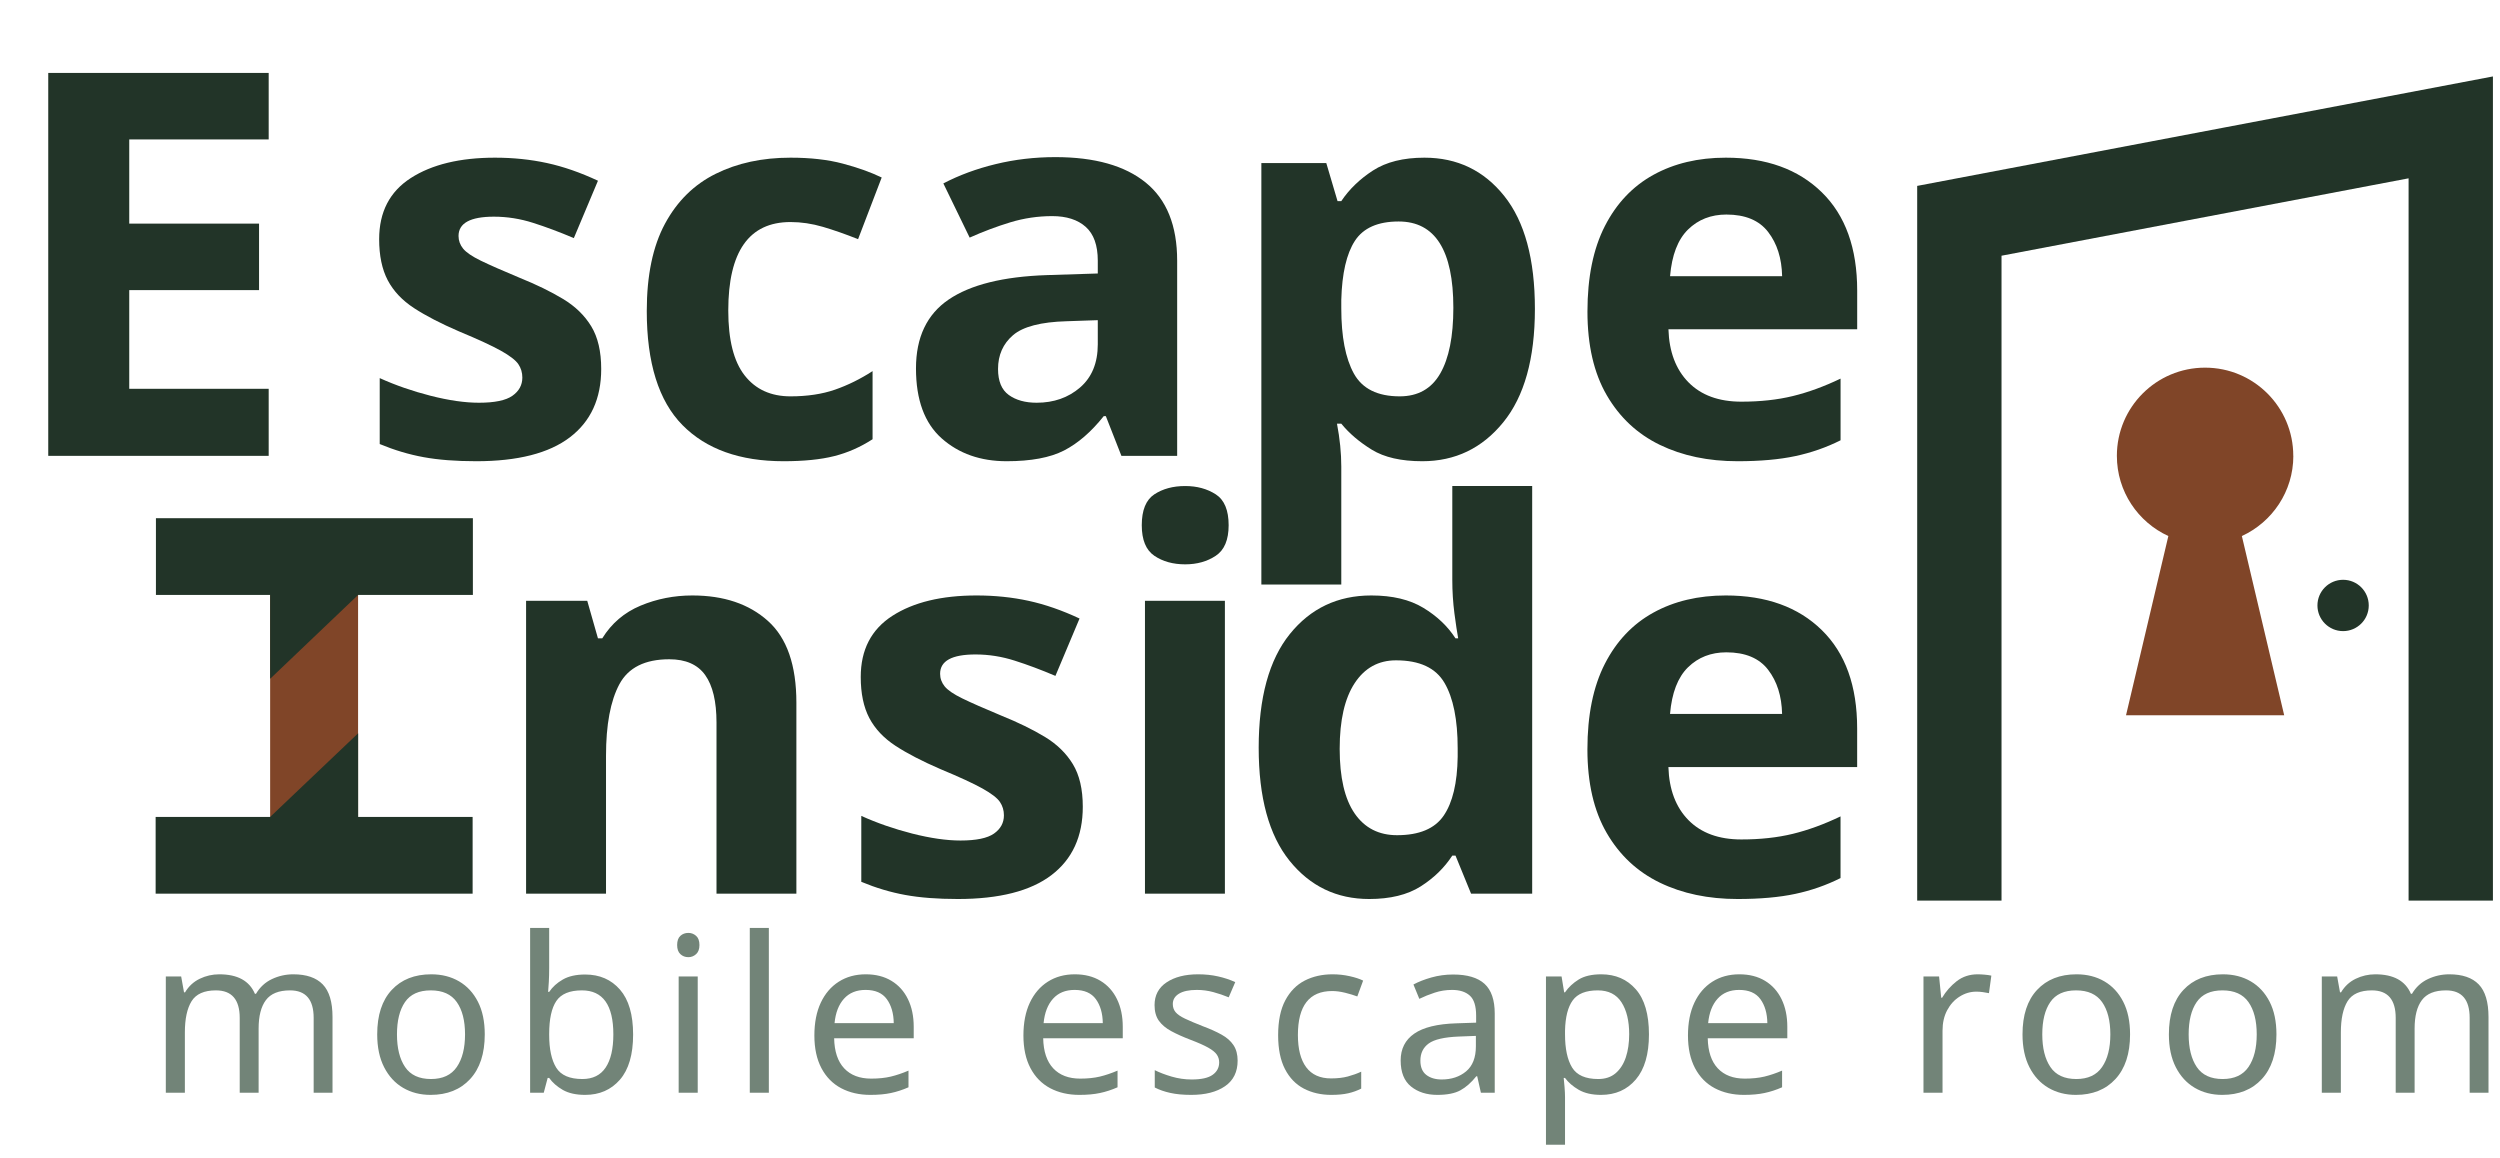
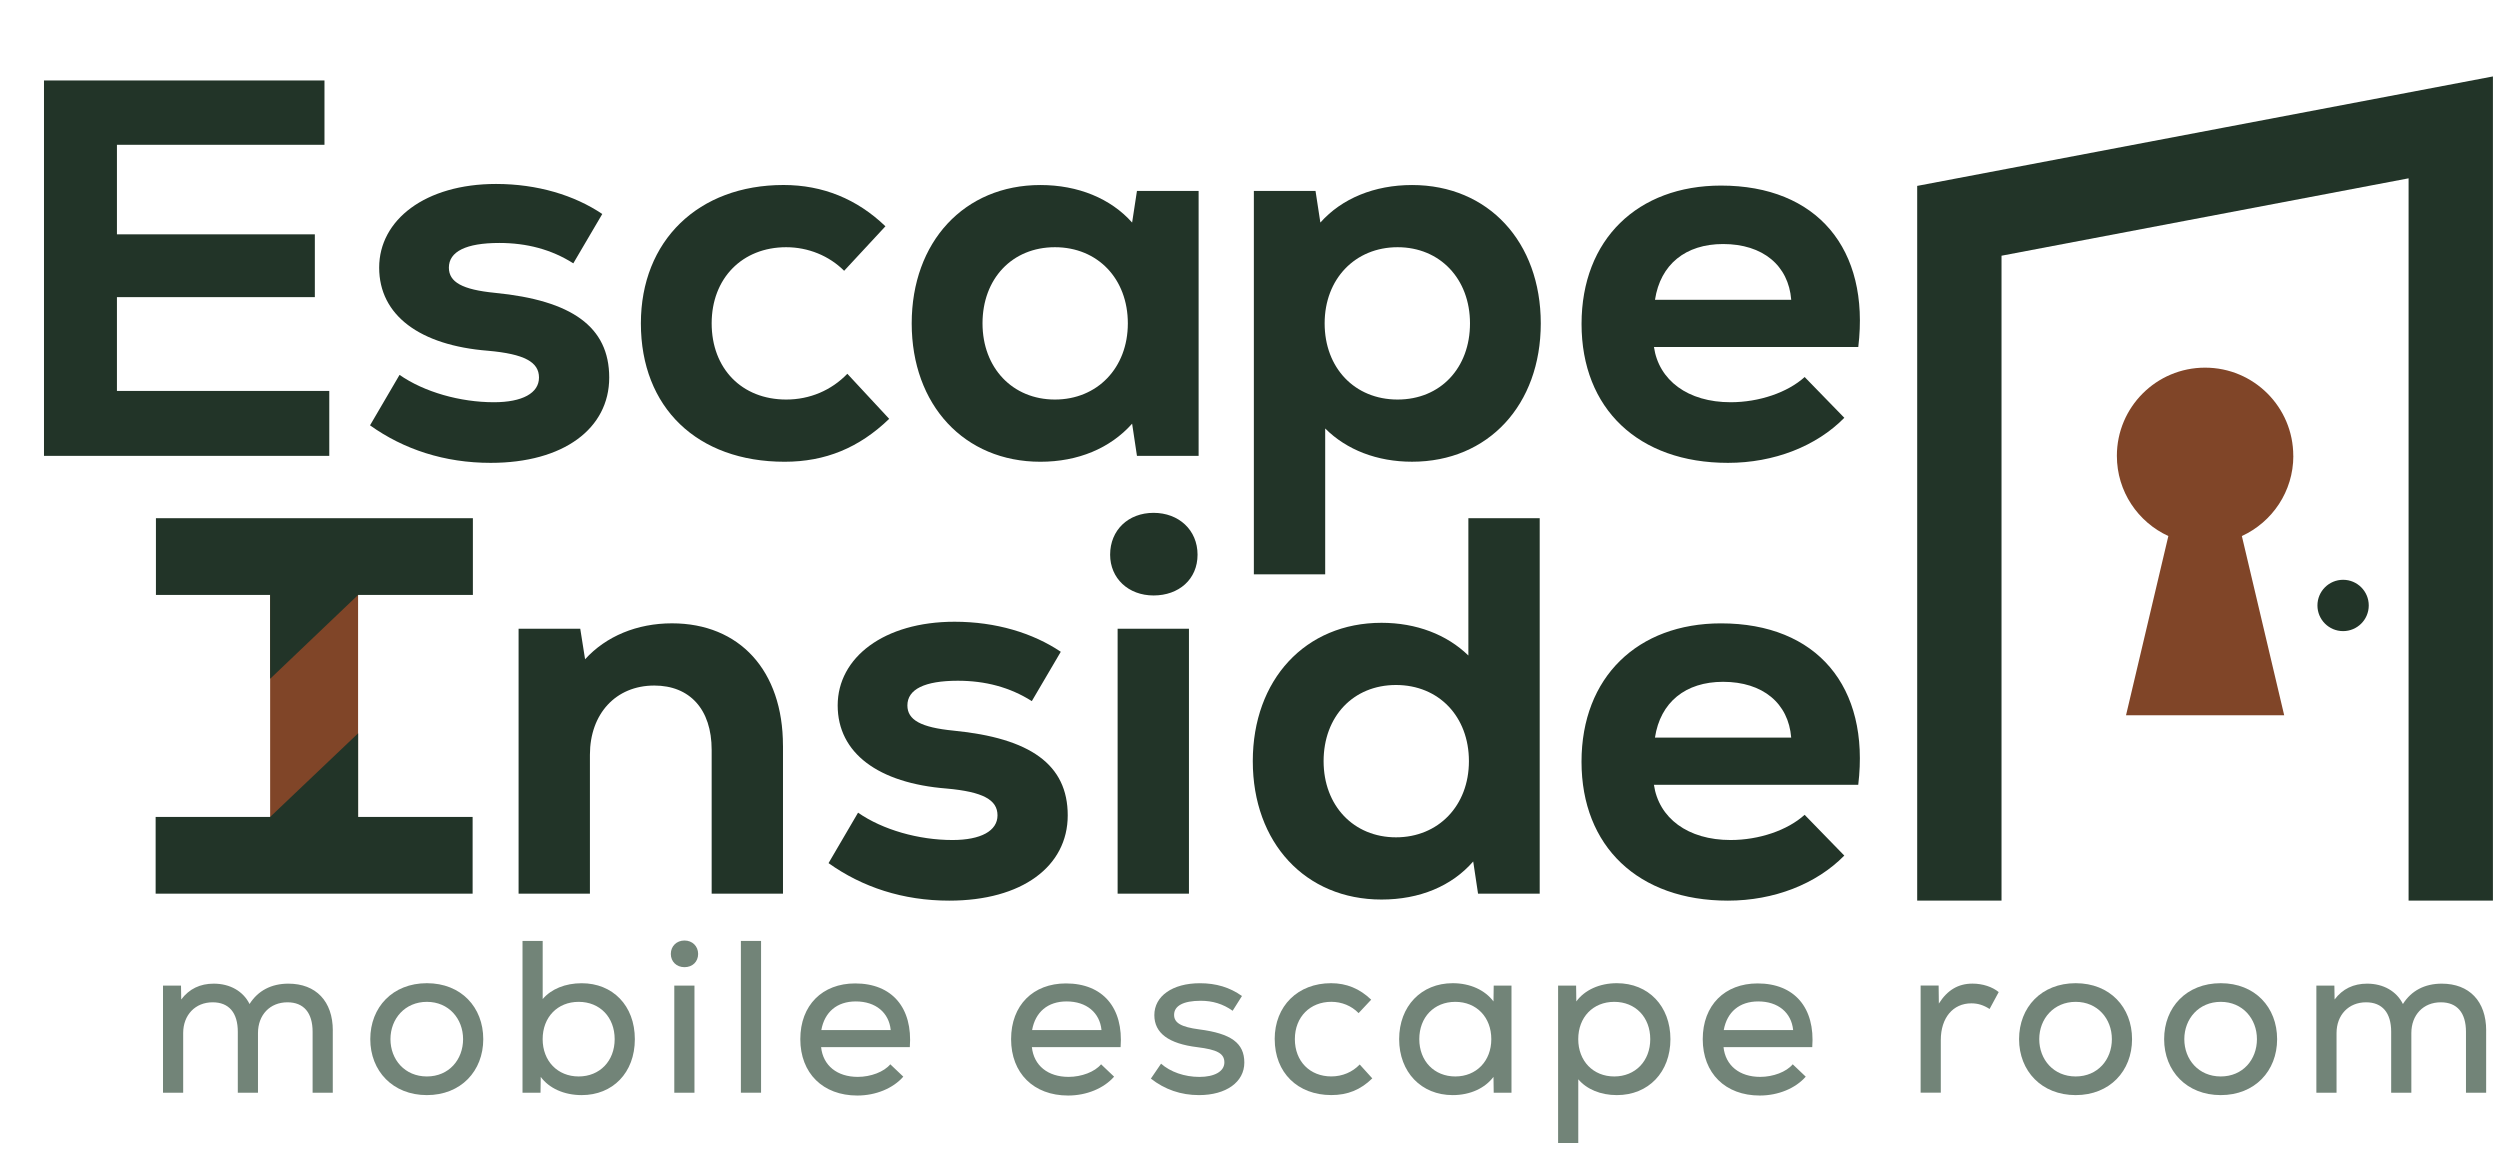
- <svg xmlns="http://www.w3.org/2000/svg" id="Layer_1" viewBox="0 0 770.7 356.78">
+ <svg xmlns="http://www.w3.org/2000/svg" id="Layer_1" version="1.1" viewBox="0 0 770.7 356.78">
  <defs>
-     <style>.cls-1{fill:#804528;}.cls-2{font-family:Nexa-Heavy, Nexa;font-size:165.33px;font-weight:800;}.cls-2,.cls-3{fill:#223428;}.cls-4{letter-spacing:-.02em;}.cls-5{letter-spacing:-.01em;}.cls-6{letter-spacing:-.03em;}.cls-7{fill:#728478;font-family:Nexa-Regular, Nexa;font-size:66.85px;}.cls-8{letter-spacing:0em;}.cls-9{letter-spacing:0em;}.cls-10{letter-spacing:.07em;}.cls-11{letter-spacing:.07em;}.cls-12{letter-spacing:.07em;}.cls-13{letter-spacing:.06em;}.cls-14{letter-spacing:.05em;}.cls-15{fill:none;stroke:#223428;stroke-miterlimit:10;stroke-width:26px;}.cls-16{letter-spacing:0em;}</style>
+     <style>
+       .st0 {
+         fill: #804528;
+       }
+ 
+       .st1 {
+         fill: #728478;
+       }
+ 
+       .st2 {
+         isolation: isolate;
+       }
+ 
+       .st3 {
+         fill: #223428;
+       }
+ 
+       .st4 {
+         fill: none;
+         stroke: #223428;
+         stroke-miterlimit: 10;
+         stroke-width: 26px;
+       }
+     </style>
  </defs>
-   <text class="cls-2" transform="translate(149.29 275.49)">
-     <tspan x="0" y="0">nsi</tspan>
-     <tspan class="cls-4" x="231.3" y="0">d</tspan>
-     <tspan x="332.64" y="0">e</tspan>
-   </text>
-   <rect class="cls-1" x="83.28" y="183.4" width="27.11" height="68.45" />
-   <polygon class="cls-3" points="110.4 226.06 83.28 251.85 83.28 251.85 47.98 251.85 47.98 275.49 83.28 275.49 110.4 275.49 145.7 275.49 145.7 251.85 110.4 251.85 110.4 226.06" />
-   <polygon class="cls-3" points="110.4 159.76 83.28 159.76 48.07 159.76 48.07 183.4 83.28 183.4 83.28 209.26 110.4 183.4 110.4 183.4 145.78 183.4 145.78 159.76 110.4 159.76" />
-   <text class="cls-2" transform="translate(0 140.53)">
-     <tspan class="cls-8" x="0" y="0">E</tspan>
-     <tspan class="cls-9" x="109.45" y="0">s</tspan>
-     <tspan class="cls-5" x="191.95" y="0">c</tspan>
-     <tspan class="cls-6" x="275.44" y="0">a</tspan>
-     <tspan class="cls-16" x="375.96" y="0">p</tspan>
-     <tspan x="481.94" y="0">e</tspan>
-   </text>
-   <text class="cls-7" transform="translate(45.43 336.86)">
-     <tspan class="cls-11" x="0" y="0">mobile e</tspan>
-     <tspan class="cls-12" x="307.09" y="0">s</tspan>
-     <tspan class="cls-13" x="344.92" y="0">c</tspan>
-     <tspan class="cls-11" x="383.29" y="0">ape </tspan>
-     <tspan class="cls-14" x="541.85" y="0">r</tspan>
-     <tspan class="cls-10" x="574.4" y="0">oom</tspan>
-   </text>
-   <polyline class="cls-15" points="604.03 277.64 604.03 68.07 755.52 39.27 755.52 277.64" />
-   <path class="cls-1" d="M706.97,140.53c0-15.02-12.17-27.19-27.19-27.19s-27.19,12.17-27.19,27.19c0,10.98,6.51,20.43,15.87,24.72l-13.05,55.25h48.76l-13.05-55.25c9.36-4.3,15.87-13.75,15.87-24.72Z" />
-   <circle class="cls-3" cx="722.33" cy="186.65" r="7.91" />
+   <g class="st2">
+     <g class="st2">
+       <path class="st3" d="M241.38,229.86v45.63h-21.99v-44.31c0-12.56-6.78-19.84-17.69-19.84-11.9,0-19.84,8.76-19.84,21.33v42.82h-21.99v-81.67h19.01l1.49,9.42c6.45-7.11,16.04-11.08,26.78-11.08,20.83,0,34.22,14.55,34.22,37.7Z" />
+       <path class="st3" d="M255.43,266.07l9.09-15.54c7.61,5.29,18.68,8.43,29.1,8.43,8.76,0,13.89-2.81,13.89-7.6s-4.46-7.27-15.71-8.27c-21-1.65-33.56-10.91-33.56-25.63s14.22-25.79,36.04-25.79c12.73,0,24.14,3.47,32.74,9.26l-8.93,15.21c-6.78-4.3-14.38-6.28-22.82-6.28-10.25,0-15.54,2.65-15.54,7.61,0,4.46,4.13,6.78,14.22,7.77,23.64,2.31,35.21,10.42,35.21,26.12s-14.05,26.29-36.54,26.29c-14.22,0-26.78-4.13-37.2-11.57Z" />
+       <path class="st3" d="M342.23,171c0-7.6,5.62-12.9,13.39-12.9s13.56,5.29,13.56,12.9-5.79,12.57-13.56,12.57-13.39-5.29-13.39-12.57ZM344.54,193.82h21.99v81.67h-21.99v-81.67Z" />
+     </g>
+     <g class="st2">
+       <path class="st3" d="M474.66,159.76v115.73h-19.01l-1.49-9.92c-6.61,7.61-16.53,11.74-28.27,11.74-23.48,0-39.68-17.52-39.68-42.65s16.2-42.66,39.68-42.66c10.75,0,20.17,3.64,26.78,10.08v-42.32h21.99ZM452.84,234.65c0-13.72-9.26-23.48-22.48-23.48s-22.32,9.75-22.32,23.48,9.26,23.48,22.32,23.48,22.48-9.75,22.48-23.48Z" />
+     </g>
+     <g class="st2">
+       <path class="st3" d="M572.86,241.93h-62.99c1.49,10.25,10.42,17.03,23.64,17.03,8.76,0,17.52-2.98,22.82-7.77l12.23,12.57c-8.6,8.76-21.66,13.89-35.88,13.89-27.61,0-45.13-16.7-45.13-42.82s17.36-42.66,42.99-42.66c29.59,0,45.96,19.51,42.32,49.76ZM510.2,227.38h41.99c-.83-10.58-8.76-17.19-21-17.19-11.57,0-19.34,6.28-21,17.19Z" />
+     </g>
+   </g>
+   <rect class="st0" x="83.28" y="183.4" width="27.11" height="68.45" />
+   <polygon class="st3" points="110.4 226.06 83.28 251.85 83.28 251.85 47.98 251.85 47.98 275.49 83.28 275.49 110.4 275.49 145.7 275.49 145.7 251.85 110.4 251.85 110.4 226.06" />
+   <polygon class="st3" points="110.4 159.76 83.28 159.76 48.07 159.76 48.07 183.4 83.28 183.4 83.28 209.26 110.4 183.4 110.4 183.4 145.78 183.4 145.78 159.76 110.4 159.76" />
+   <g class="st2">
+     <g class="st2">
+       <path class="st3" d="M101.51,120.53v20H13.56V24.8h86.47v19.84h-63.98v27.61h61.01v19.34h-61.01v28.93h65.47Z" />
+     </g>
+     <g class="st2">
+       <path class="st3" d="M114.08,131.11l9.09-15.54c7.61,5.29,18.68,8.43,29.1,8.43,8.76,0,13.89-2.81,13.89-7.6s-4.46-7.27-15.71-8.27c-21-1.65-33.56-10.91-33.56-25.63s14.22-25.79,36.04-25.79c12.73,0,24.14,3.47,32.74,9.26l-8.93,15.21c-6.78-4.3-14.38-6.28-22.82-6.28-10.25,0-15.54,2.65-15.54,7.61,0,4.46,4.13,6.78,14.22,7.77,23.64,2.31,35.21,10.42,35.21,26.12s-14.05,26.29-36.54,26.29c-14.22,0-26.78-4.13-37.2-11.57Z" />
+     </g>
+     <g class="st2">
+       <path class="st3" d="M197.57,99.69c0-25.46,17.69-42.66,43.98-42.66,12.07,0,22.65,4.3,31.41,12.73l-12.73,13.72c-4.63-4.63-11.08-7.27-17.86-7.27-13.56,0-22.98,9.59-22.98,23.48s9.26,23.48,22.98,23.48c7.27,0,13.89-2.81,18.85-7.94l12.9,13.89c-9.26,8.93-19.67,13.23-32.24,13.23-26.95,0-44.31-16.7-44.31-42.65Z" />
+     </g>
+     <g class="st2">
+       <path class="st3" d="M369.51,58.86v81.67h-19.01l-1.49-9.92c-6.78,7.61-16.7,11.74-28.27,11.74-23.48,0-39.68-17.52-39.68-42.65s16.2-42.66,39.68-42.66c11.57,0,21.66,4.13,28.27,11.57l1.49-9.75h19.01ZM347.69,99.69c0-13.72-9.26-23.48-22.48-23.48s-22.32,9.75-22.32,23.48,9.26,23.48,22.32,23.48,22.48-9.75,22.48-23.48Z" />
+     </g>
+     <g class="st2">
+       <path class="st3" d="M474.99,99.69c0,25.13-16.2,42.65-39.68,42.65-10.75,0-20.17-3.64-26.78-10.25v44.97h-21.99V58.86h19.01l1.49,9.75c6.61-7.44,16.7-11.57,28.27-11.57,23.48,0,39.68,17.53,39.68,42.66ZM453.17,99.69c0-13.72-9.26-23.48-22.32-23.48s-22.49,9.75-22.49,23.48,9.26,23.48,22.49,23.48,22.32-9.75,22.32-23.48Z" />
+     </g>
+     <g class="st2">
+       <path class="st3" d="M572.87,106.97h-62.99c1.49,10.25,10.42,17.03,23.64,17.03,8.76,0,17.53-2.98,22.82-7.77l12.23,12.57c-8.6,8.76-21.66,13.89-35.88,13.89-27.61,0-45.13-16.7-45.13-42.82s17.36-42.66,42.99-42.66c29.59,0,45.96,19.51,42.32,49.76ZM510.21,92.42h41.99c-.83-10.58-8.76-17.19-21-17.19-11.57,0-19.34,6.28-21,17.19Z" />
+     </g>
+   </g>
+   <g class="st2">
+     <g class="st2">
+       <path class="st1" d="M102.59,317.67v19.19h-6.22v-18.78c0-5.88-2.74-9.09-7.75-9.09-5.41,0-9.09,3.88-9.09,9.49v18.38h-6.22v-18.78c0-5.88-2.74-9.09-7.75-9.09-5.35,0-9.09,3.88-9.09,9.49v18.38h-6.22v-33.02h5.55l.07,4.28c2.47-3.28,5.82-4.88,10.03-4.88,5.01,0,9.09,2.34,11.03,6.28,2.61-4.14,6.75-6.28,11.97-6.28,8.49,0,13.7,5.42,13.7,14.44Z" />
+       <path class="st1" d="M114.15,320.35c0-9.83,6.89-17.25,17.45-17.25s17.38,7.42,17.38,17.25-6.89,17.25-17.38,17.25-17.45-7.42-17.45-17.25ZM142.76,320.35c0-6.28-4.41-11.5-11.16-11.5s-11.23,5.21-11.23,11.5,4.41,11.5,11.23,11.5,11.16-5.21,11.16-11.5Z" />
+       <path class="st1" d="M195.71,320.35c0,10.43-6.89,17.25-16.38,17.25-5.48,0-10.09-2.14-12.63-5.62l-.07,4.88h-5.55v-46.79h6.22v17.92c2.61-3.08,6.95-4.88,12.03-4.88,9.49,0,16.38,6.82,16.38,17.25ZM189.49,320.35c0-6.75-4.55-11.5-11.1-11.5s-11.1,4.75-11.1,11.5,4.61,11.5,11.1,11.5,11.1-4.75,11.1-11.5Z" />
+       <path class="st1" d="M206.8,294.08c0-2.41,1.8-4.14,4.21-4.14s4.21,1.74,4.21,4.14-1.74,4.08-4.21,4.08-4.21-1.74-4.21-4.08ZM207.87,303.84h6.22v33.02h-6.22v-33.02Z" />
+       <path class="st1" d="M228.4,290.07h6.22v46.79h-6.22v-46.79Z" />
+       <path class="st1" d="M280.47,322.82h-27.34c.6,5.68,4.95,9.16,11.3,9.16,4.01,0,8.09-1.54,10.03-3.88l4.01,3.81c-3.14,3.61-8.49,5.82-14.17,5.82-10.63,0-17.58-6.89-17.58-17.38s6.82-17.18,16.91-17.18c11.36,0,17.78,7.49,16.85,19.65ZM253.2,317.54h21.39c-.53-5.35-4.61-8.82-10.76-8.82-5.82,0-9.63,3.28-10.63,8.82Z" />
+       <path class="st1" d="M345.45,322.82h-27.34c.6,5.68,4.95,9.16,11.3,9.16,4.01,0,8.09-1.54,10.03-3.88l4.01,3.81c-3.14,3.61-8.49,5.82-14.17,5.82-10.63,0-17.58-6.89-17.58-17.38s6.82-17.18,16.91-17.18c11.36,0,17.78,7.49,16.85,19.65ZM318.18,317.54h21.39c-.53-5.35-4.61-8.82-10.76-8.82-5.82,0-9.63,3.28-10.63,8.82Z" />
+     </g>
+     <g class="st2">
+       <path class="st1" d="M354.79,332.52l3.14-4.61c2.87,2.54,7.22,4.08,11.83,4.08s7.69-1.67,7.69-4.48-2.34-3.94-8.29-4.68c-8.89-1.07-13.3-4.35-13.3-9.89,0-5.88,5.62-9.83,14.04-9.83,5.01,0,9.23,1.27,12.97,3.94l-2.87,4.55c-3.01-2.14-6.22-3.08-9.83-3.08-5.35,0-8.22,1.54-8.22,4.34,0,2.47,2.14,3.74,7.75,4.48,9.83,1.27,13.9,4.21,13.9,10.23s-5.62,10.03-13.97,10.03c-5.62,0-10.56-1.74-14.84-5.08Z" />
+     </g>
+     <g class="st2">
+       <path class="st1" d="M392.96,320.35c0-10.23,7.15-17.25,17.38-17.25,4.75,0,8.82,1.67,12.37,5.08l-3.88,4.14c-2.21-2.27-5.21-3.48-8.42-3.48-6.48,0-11.23,4.61-11.23,11.5s4.68,11.5,11.23,11.5c3.41,0,6.55-1.34,8.76-3.68l3.88,4.28c-3.61,3.54-7.62,5.15-12.63,5.15-10.36,0-17.45-6.89-17.45-17.25Z" />
+     </g>
+     <g class="st2">
+       <path class="st1" d="M465.96,303.84v33.02h-5.48l-.07-4.88c-2.61,3.48-7.15,5.62-12.57,5.62-9.69,0-16.51-7.09-16.51-17.25s6.82-17.25,16.51-17.25c5.42,0,9.96,2.14,12.57,5.62l.07-4.88h5.48ZM459.74,320.35c0-6.75-4.54-11.5-11.1-11.5s-11.1,4.75-11.1,11.5,4.61,11.5,11.1,11.5,11.1-4.75,11.1-11.5Z" />
+       <path class="st1" d="M514.96,320.35c0,10.16-6.75,17.25-16.51,17.25-5.01,0-9.29-1.8-11.9-4.88v19.65h-6.22v-48.53h5.55l.07,4.88c2.54-3.48,7.09-5.62,12.5-5.62,9.76,0,16.51,7.09,16.51,17.25ZM508.74,320.35c0-6.75-4.55-11.5-11.1-11.5s-11.1,4.75-11.1,11.5,4.61,11.5,11.1,11.5,11.1-4.75,11.1-11.5Z" />
+       <path class="st1" d="M558.67,322.82h-27.34c.6,5.68,4.95,9.16,11.3,9.16,4.01,0,8.09-1.54,10.03-3.88l4.01,3.81c-3.14,3.61-8.49,5.82-14.17,5.82-10.63,0-17.58-6.89-17.58-17.38s6.82-17.18,16.91-17.18c11.36,0,17.78,7.49,16.85,19.65ZM531.4,317.54h21.39c-.53-5.35-4.61-8.82-10.76-8.82-5.82,0-9.63,3.28-10.63,8.82Z" />
+     </g>
+     <g class="st2">
+       <path class="st1" d="M616.16,305.84l-2.81,5.21c-1.87-1.2-3.61-1.74-5.62-1.74-5.68,0-9.42,4.48-9.42,11.3v16.24h-6.22v-33.02h5.55l.07,5.55c2.61-4.14,5.95-6.15,10.36-6.15,3.14,0,6.15,1,8.09,2.61Z" />
+     </g>
+     <g class="st2">
+       <path class="st1" d="M622.44,320.35c0-9.83,6.89-17.25,17.45-17.25s17.38,7.42,17.38,17.25-6.89,17.25-17.38,17.25-17.45-7.42-17.45-17.25ZM651.05,320.35c0-6.28-4.41-11.5-11.16-11.5s-11.23,5.21-11.23,11.5,4.41,11.5,11.23,11.5,11.16-5.21,11.16-11.5Z" />
+       <path class="st1" d="M667.16,320.35c0-9.83,6.89-17.25,17.45-17.25s17.38,7.42,17.38,17.25-6.89,17.25-17.38,17.25-17.45-7.42-17.45-17.25ZM695.77,320.35c0-6.28-4.41-11.5-11.16-11.5s-11.23,5.21-11.23,11.5,4.41,11.5,11.23,11.5,11.16-5.21,11.16-11.5Z" />
+       <path class="st1" d="M766.43,317.67v19.19h-6.22v-18.78c0-5.88-2.74-9.09-7.75-9.09-5.41,0-9.09,3.88-9.09,9.49v18.38h-6.22v-18.78c0-5.88-2.74-9.09-7.75-9.09-5.35,0-9.09,3.88-9.09,9.49v18.38h-6.22v-33.02h5.55l.07,4.28c2.47-3.28,5.82-4.88,10.03-4.88,5.01,0,9.09,2.34,11.03,6.28,2.61-4.14,6.75-6.28,11.97-6.28,8.49,0,13.7,5.42,13.7,14.44Z" />
+     </g>
+   </g>
+   <polyline class="st4" points="604.03 277.64 604.03 68.07 755.52 39.27 755.52 277.64" />
+   <path class="st0" d="M706.97,140.53c0-15.02-12.17-27.19-27.19-27.19s-27.19,12.17-27.19,27.19c0,10.98,6.51,20.43,15.87,24.72l-13.05,55.25h48.76l-13.05-55.25c9.36-4.3,15.87-13.75,15.87-24.72h-.02Z" />
+   <circle class="st3" cx="722.33" cy="186.65" r="7.91" />
</svg>
